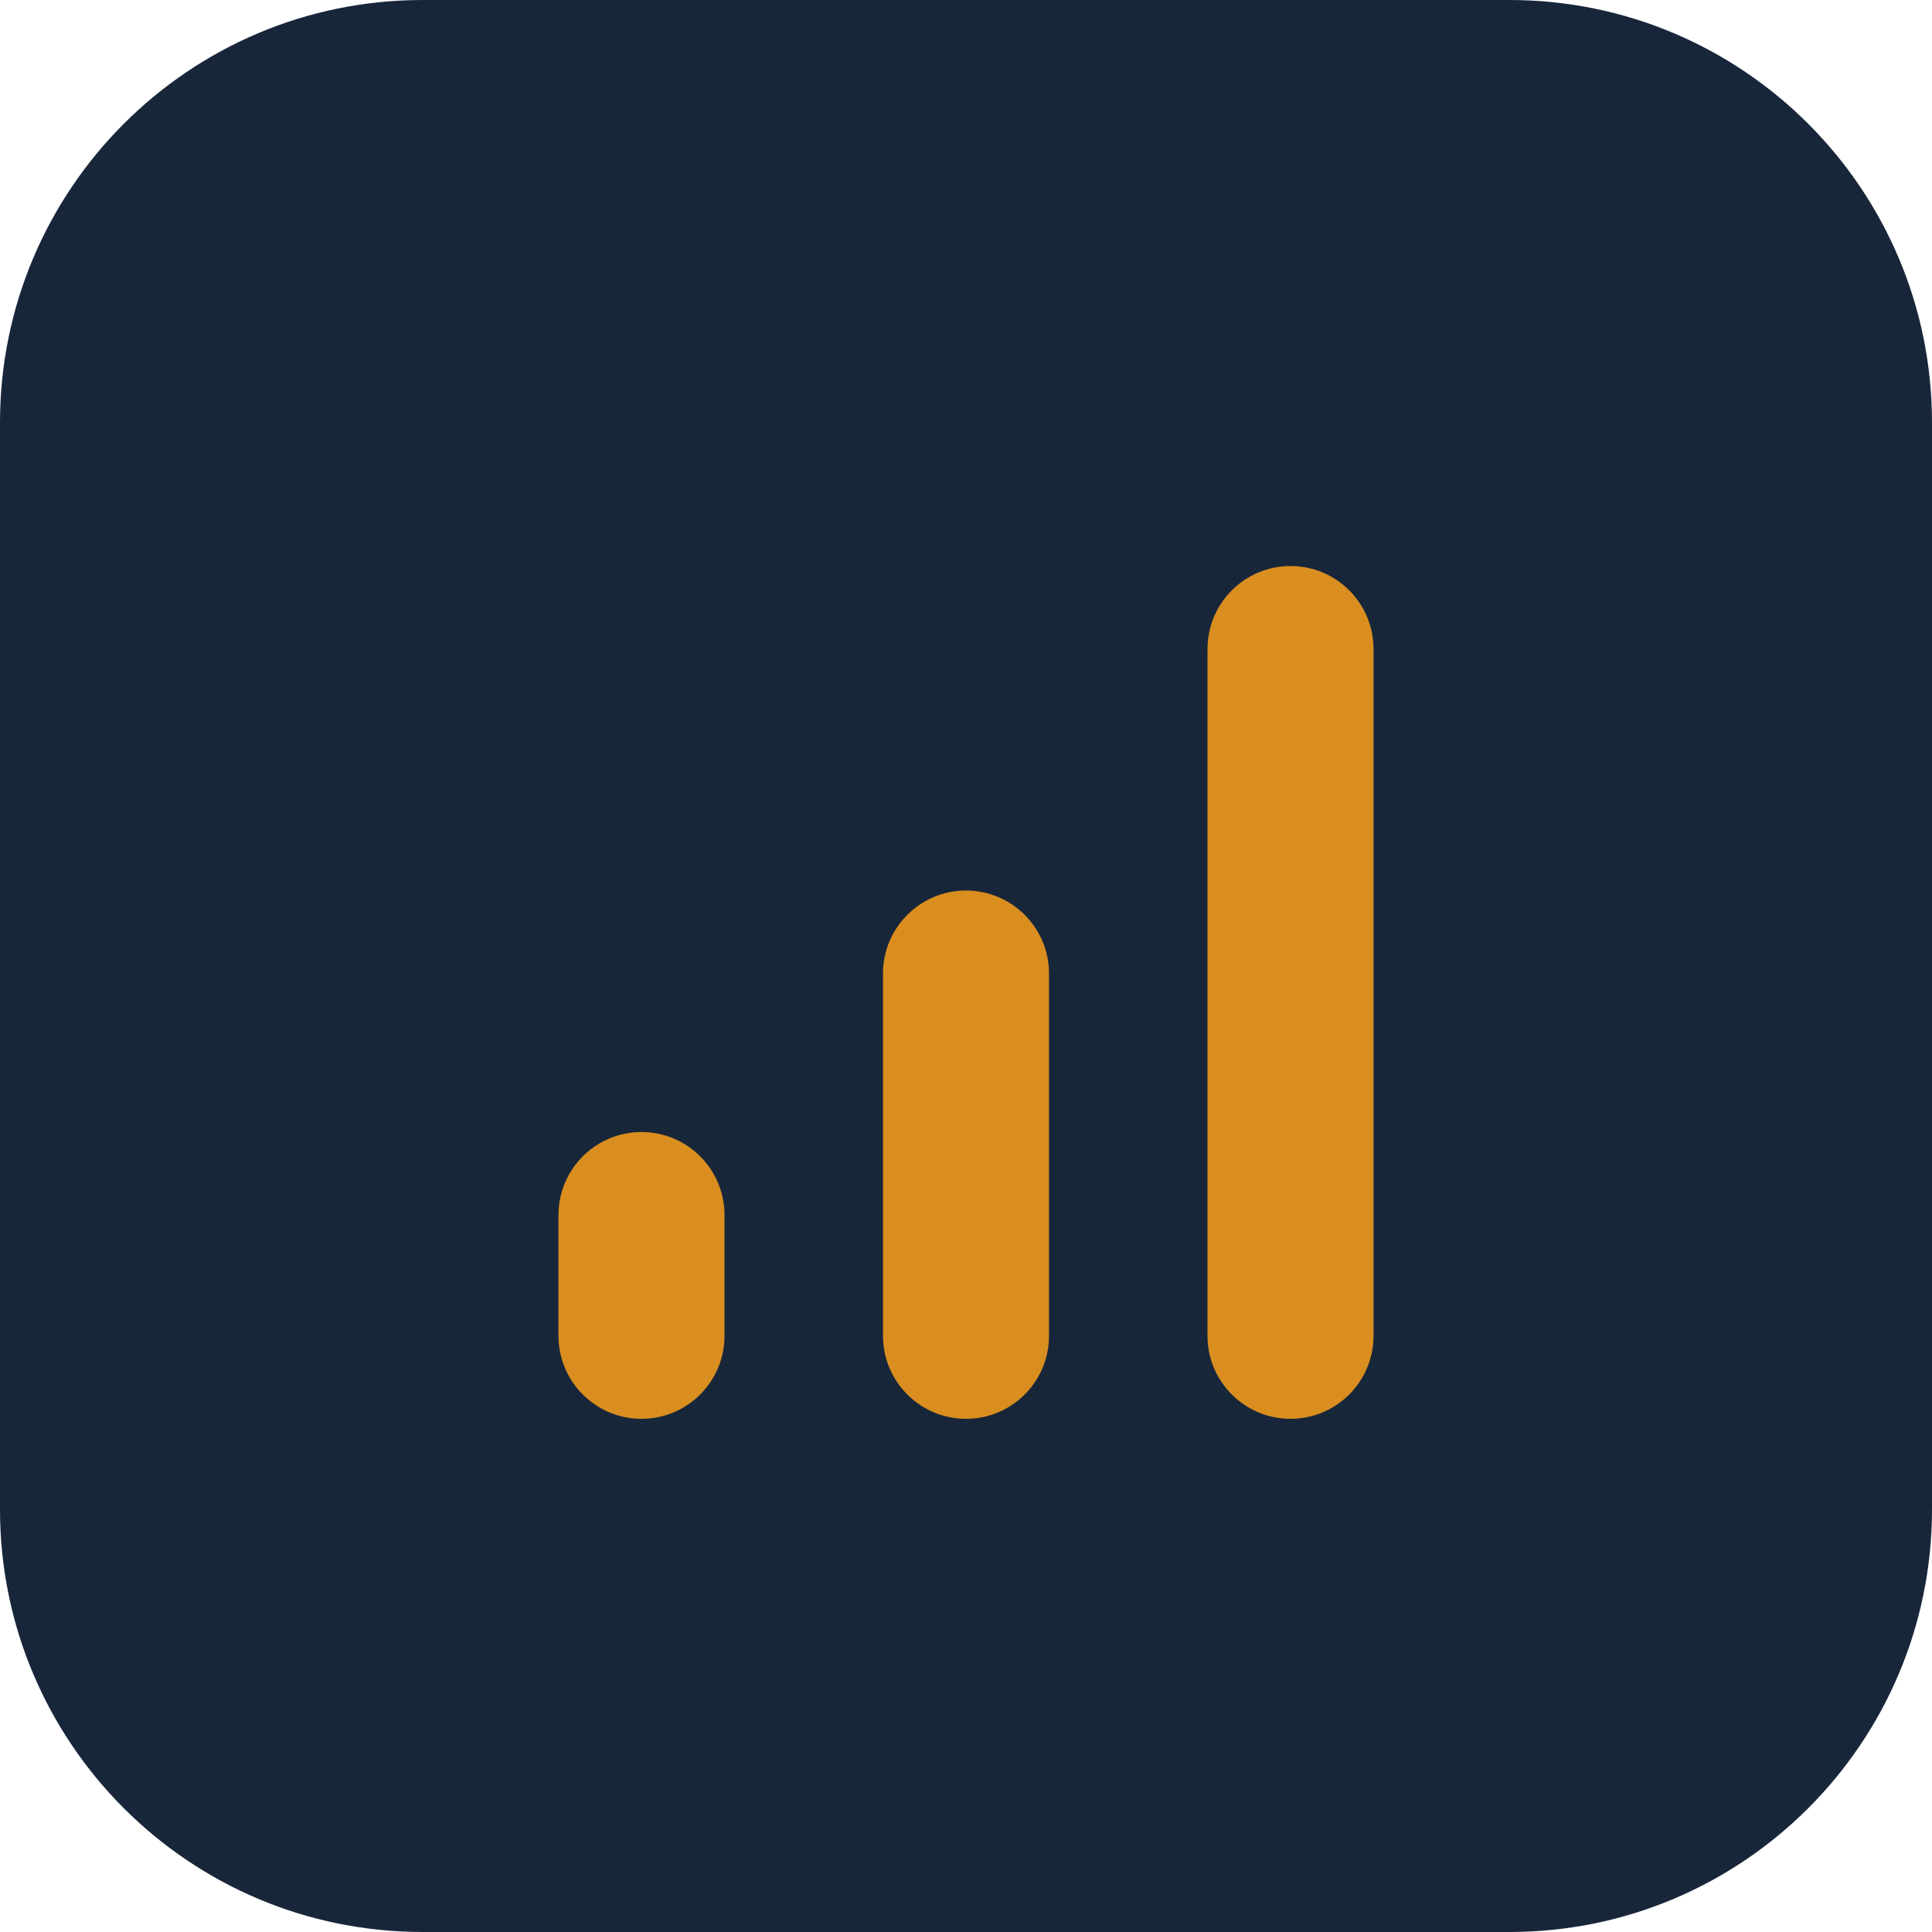
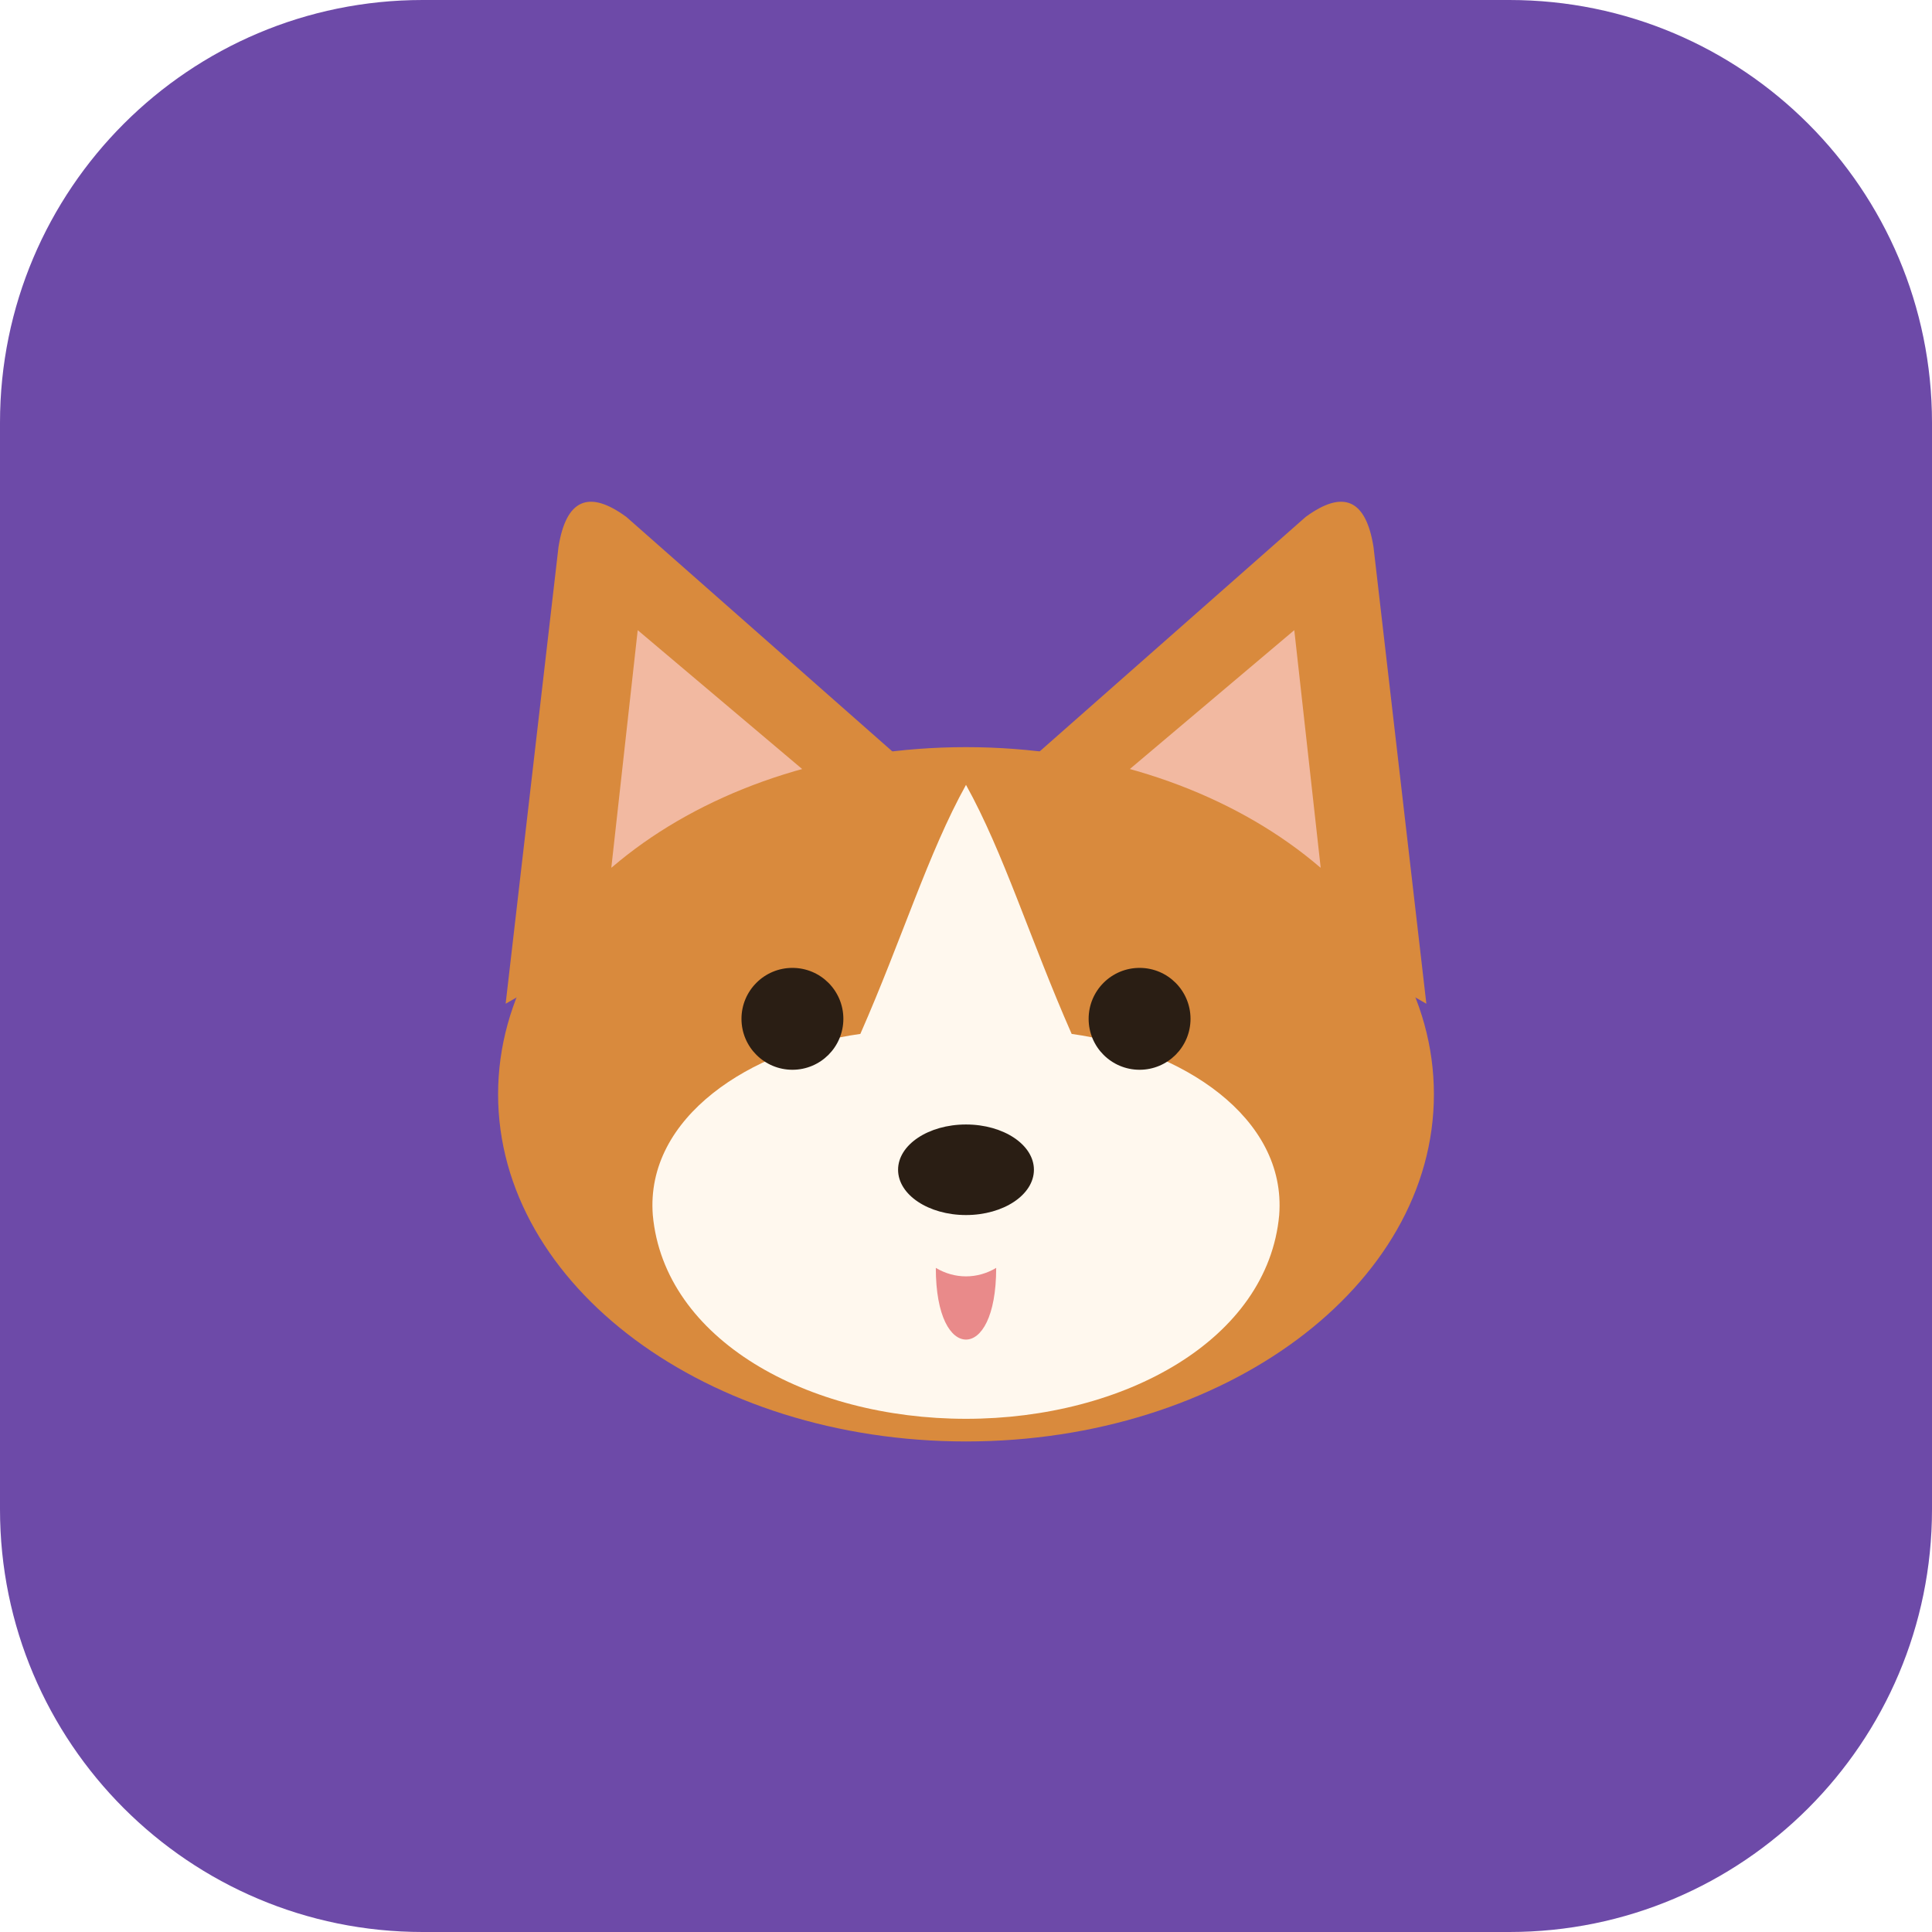
<svg xmlns="http://www.w3.org/2000/svg" viewBox="0 0 512 512">
-   <rect width="512" height="512" rx="112" fill="#18263A" />
-   <rect x="148" y="300" width="44" height="76" rx="22" fill="#D98E1F" />
-   <rect x="234" y="236" width="44" height="140" rx="22" fill="#D98E1F" />
-   <rect x="320" y="150" width="44" height="226" rx="22" fill="#D98E1F" />
+   <rect width="512" height="512" rx="112" fill="#6D4AA8" />
+   <g transform="translate(96 104) scale(10)">
+     <path fill="#D98A3D" d="M3.8 16.2 5.2 4.1Q5.5 2.2 7 3.3L14.6 10z" />
+     <path fill="#D98A3D" d="M28.2 16.2 26.8 4.1Q26.5 2.2 25 3.3L17.4 10z" />
+     <path fill="#F2B9A1" d="M6.6 12.6 7.3 6.3 11.8 10.1z" />
+     <path fill="#F2B9A1" d="M25.4 12.6 24.7 6.3 20.2 10.1z" />
+     <ellipse fill="#D98A3D" cx="16" cy="18.6" rx="12.4" ry="9.2" />
+     <path fill="#FFF8EE" d="M16 10.4c-1 1.8-1.7 4.1-2.8 6.6-2.9.4-5.7 2.2-5.5 4.8.3 3.3 4.1 5.4 8.3 5.4s8-2.1 8.3-5.4c.2-2.6-2.6-4.4-5.5-4.8-1.1-2.5-1.8-4.8-2.8-6.6z" />
+     <circle fill="#2A1E14" cx="11.4" cy="16.6" r="1.35" />
+     <circle fill="#2A1E14" cx="20.6" cy="16.6" r="1.35" />
+     <ellipse fill="#2A1E14" cx="16" cy="20.6" rx="1.8" ry="1.2" />
+     <path fill="#E98A8A" d="M15.2 23.2c0 1.3.4 1.9.8 1.9s.8-.6.8-1.9c-.5.3-1.1.3-1.6 0z" />
+   </g>
</svg>
